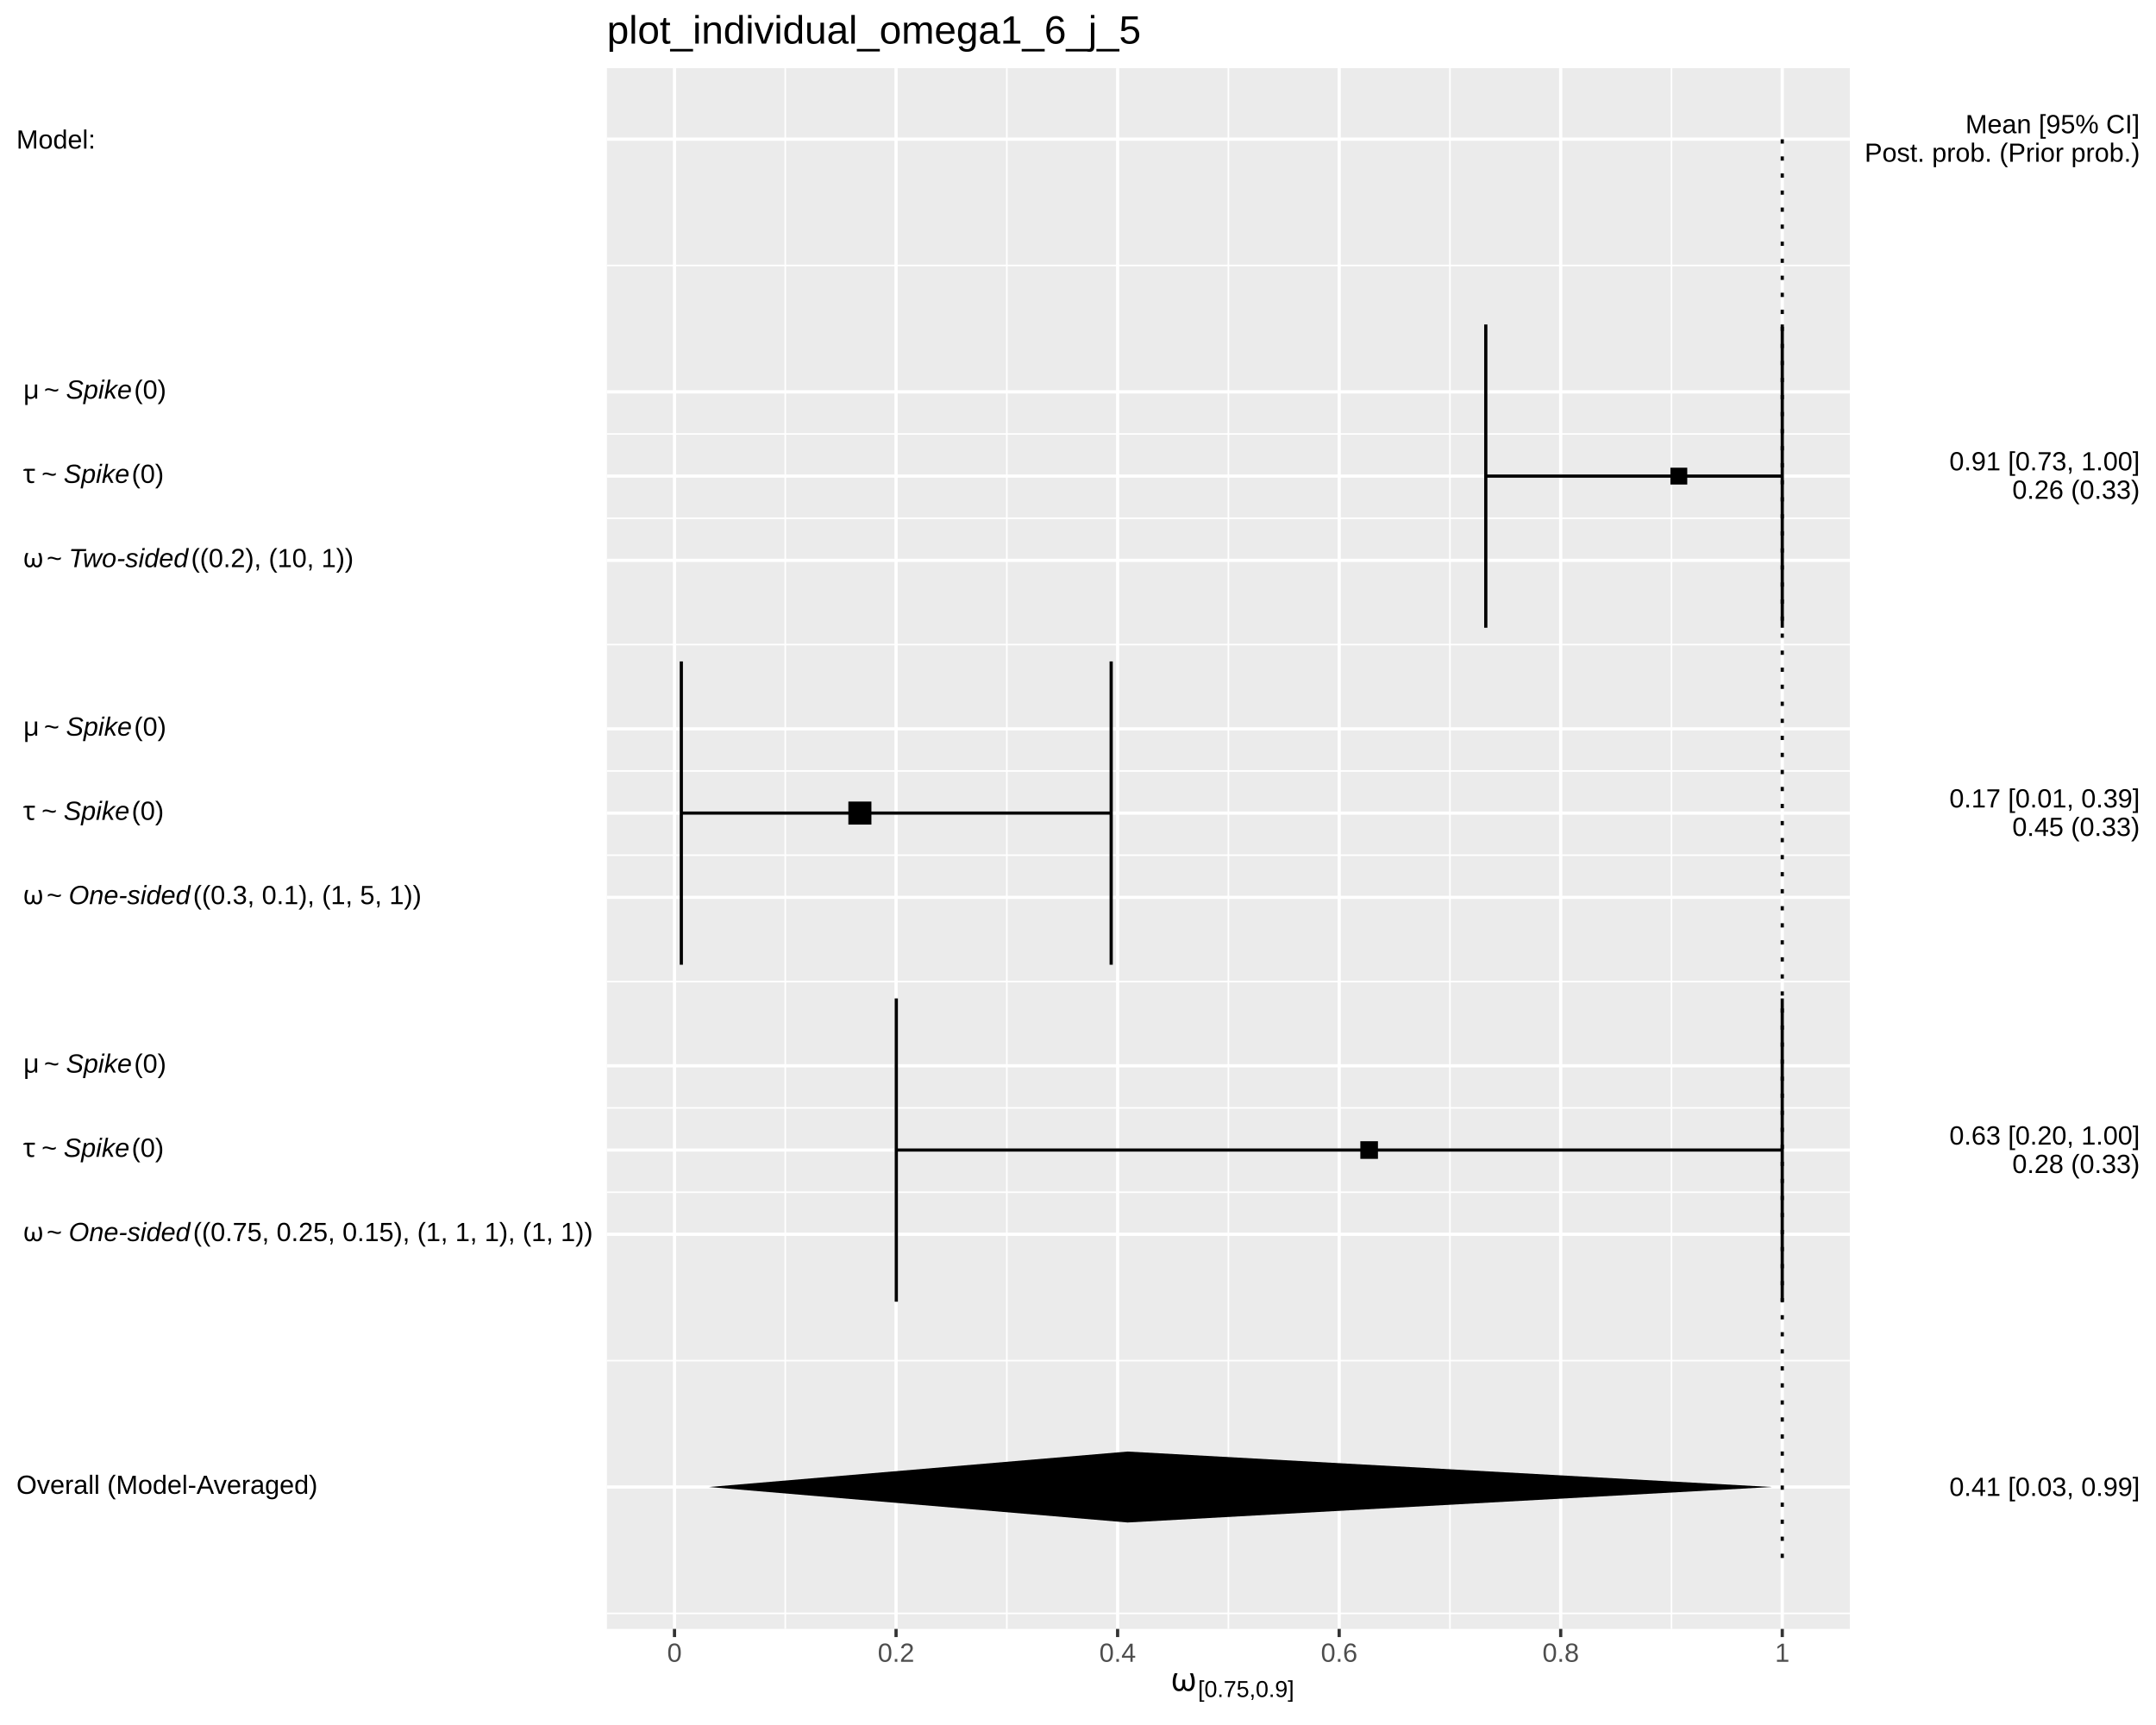
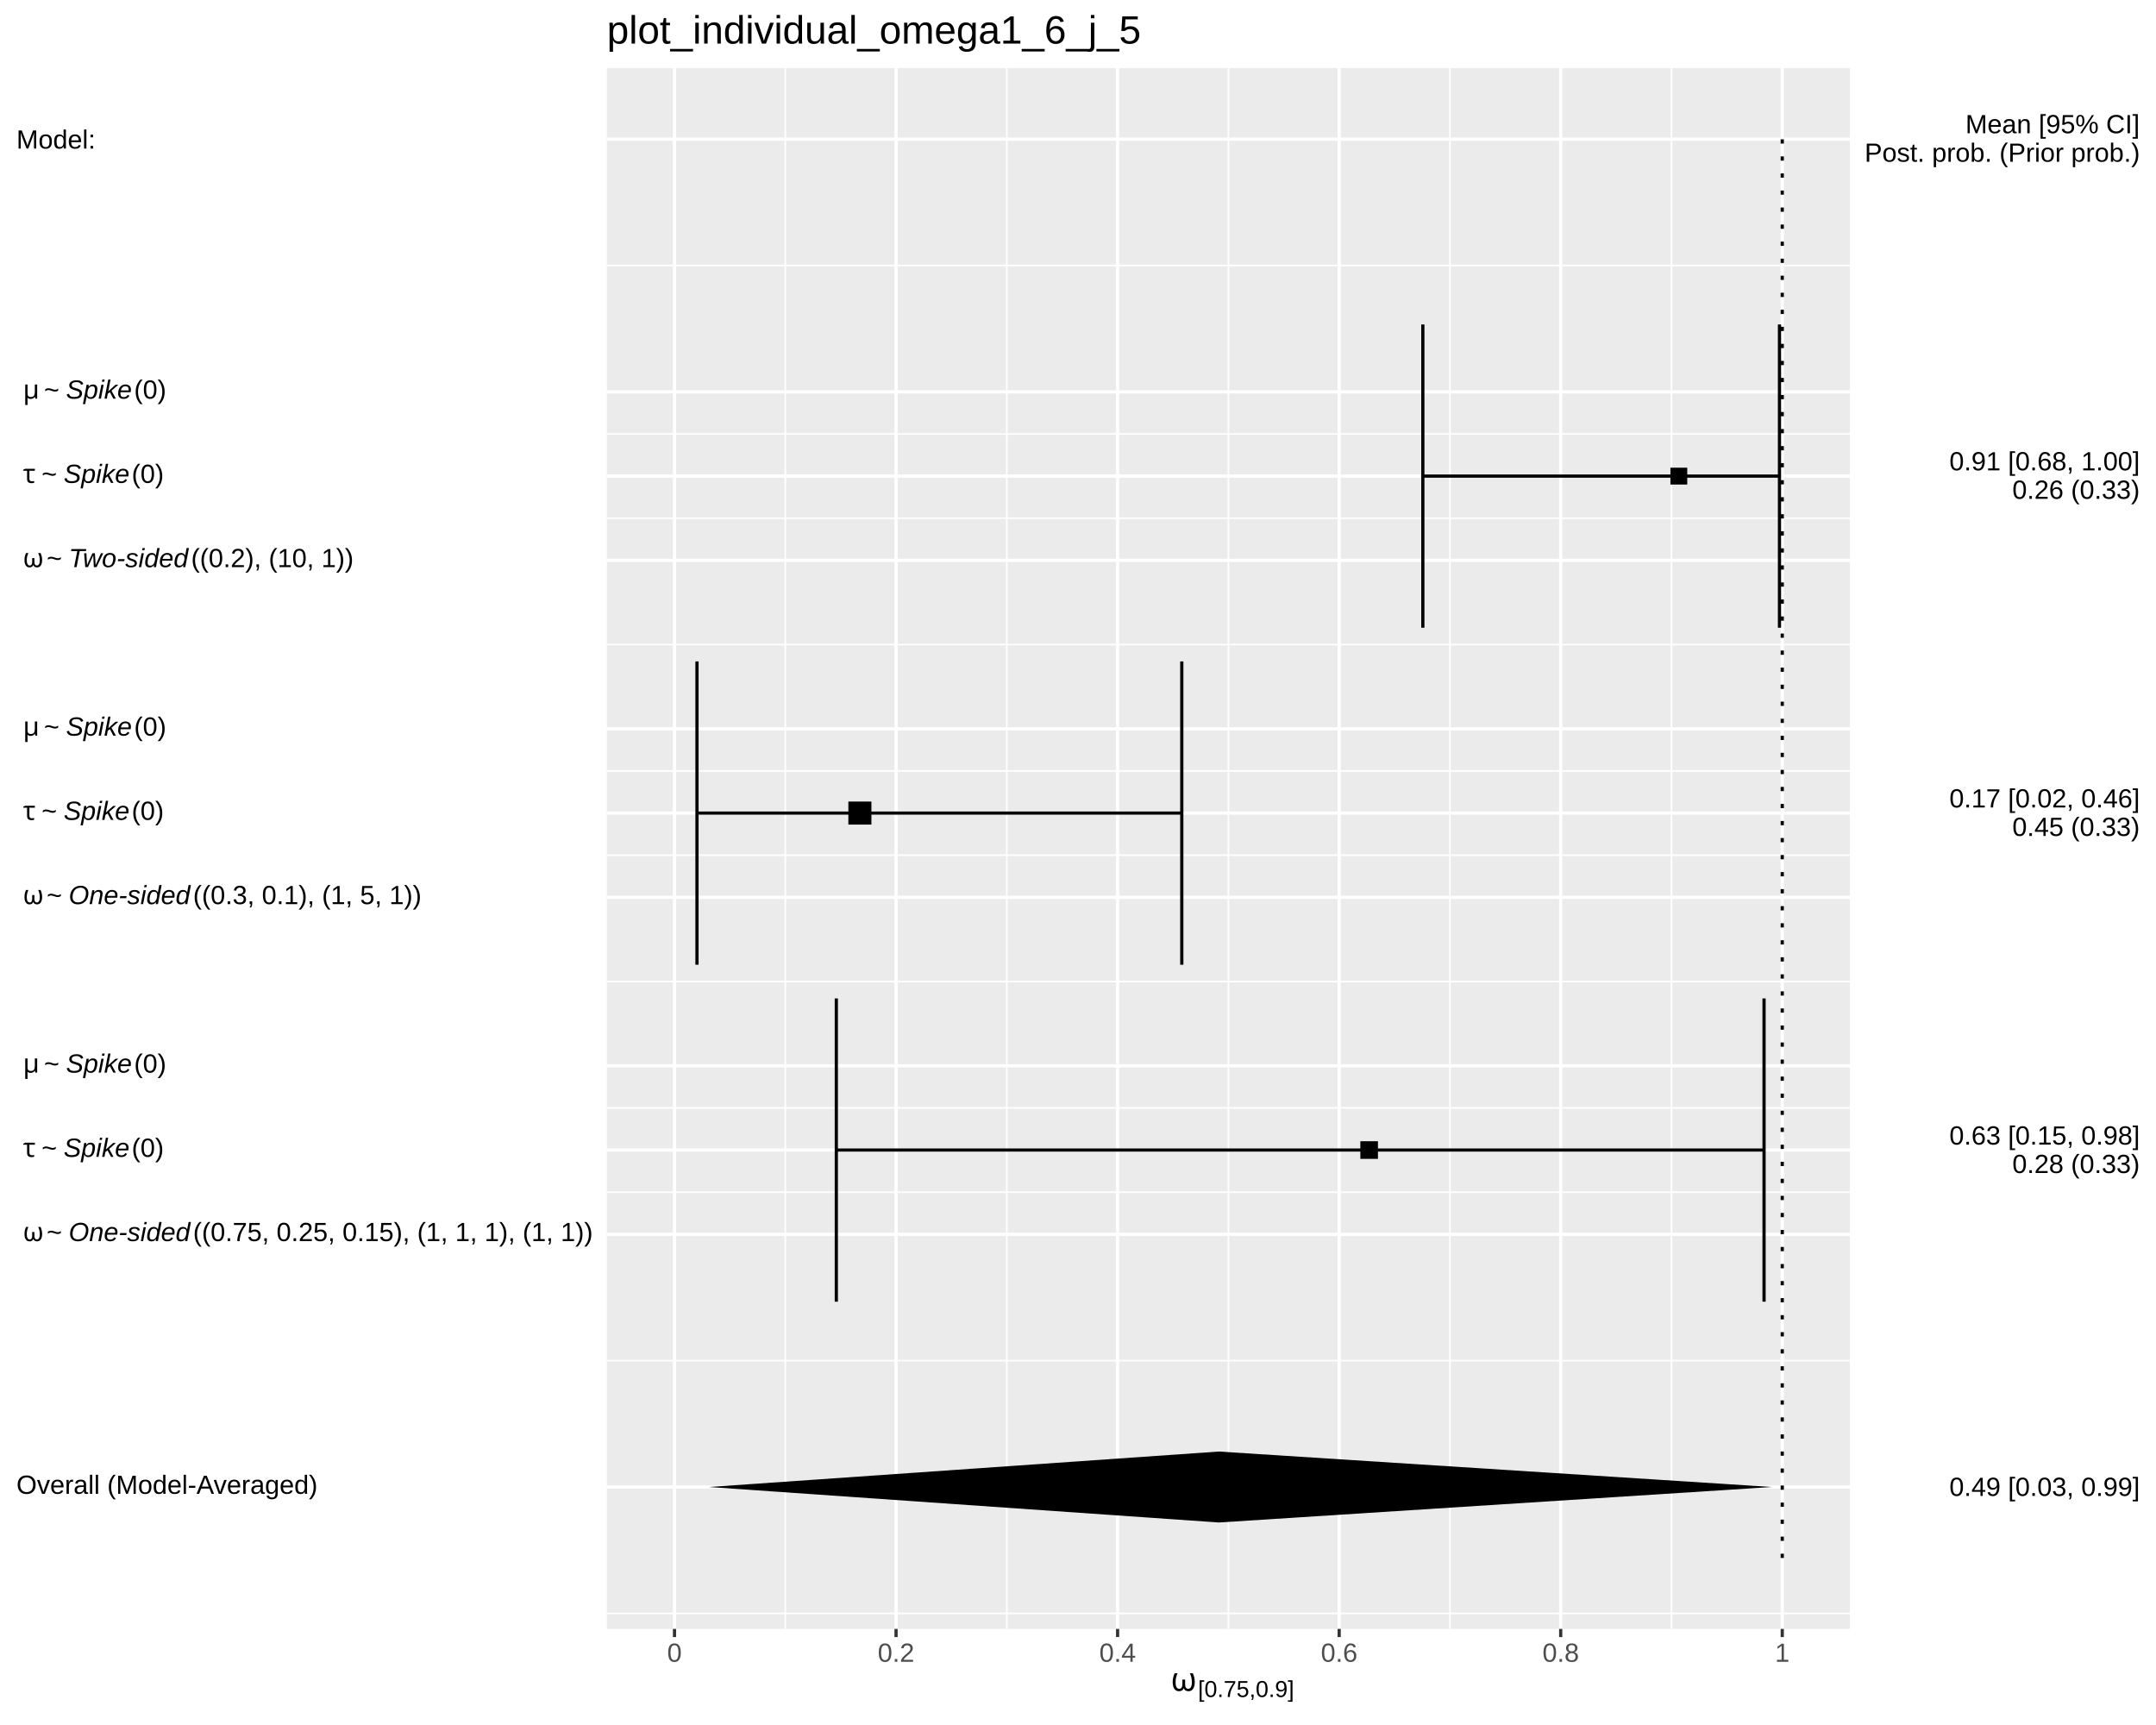
<svg xmlns="http://www.w3.org/2000/svg" viewBox="0 0 720.00 576.00">
  <defs>
    <style type="text/css">
    line, polyline, polygon, path, rect, circle {
      fill: none;
      stroke: #000000;
      stroke-linecap: round;
      stroke-linejoin: round;
      stroke-miterlimit: 10.00;
    }
  </style>
  </defs>
  <rect width="100%" height="100%" style="stroke: none; fill: #FFFFFF;" />
  <rect x="0.00" y="0.00" width="720.00" height="576.00" style="stroke-width: 1.07; stroke: #FFFFFF; fill: #FFFFFF;" />
  <defs>
    <clipPath id="cpMjAyLjY4fDYxNy43Nnw1NDMuOTF8MjIuNzc=">
      <rect x="202.68" y="22.77" width="415.08" height="521.14" />
    </clipPath>
  </defs>
  <rect x="202.68" y="22.77" width="415.08" height="521.14" style="stroke-width: 1.07; stroke: none; fill: #EBEBEB;" clip-path="url(#cpMjAyLjY4fDYxNy43Nnw1NDMuOTF8MjIuNzc=)" />
  <polyline points="202.68,538.73 617.76,538.73 " style="stroke-width: 0.53; stroke: #FFFFFF; stroke-linecap: butt;" clip-path="url(#cpMjAyLjY4fDYxNy43Nnw1NDMuOTF8MjIuNzc=)" />
  <polyline points="202.68,454.34 617.76,454.34 " style="stroke-width: 0.53; stroke: #FFFFFF; stroke-linecap: butt;" clip-path="url(#cpMjAyLjY4fDYxNy43Nnw1NDMuOTF8MjIuNzc=)" />
  <polyline points="202.68,398.08 617.76,398.08 " style="stroke-width: 0.53; stroke: #FFFFFF; stroke-linecap: butt;" clip-path="url(#cpMjAyLjY4fDYxNy43Nnw1NDMuOTF8MjIuNzc=)" />
  <polyline points="202.68,369.95 617.76,369.95 " style="stroke-width: 0.53; stroke: #FFFFFF; stroke-linecap: butt;" clip-path="url(#cpMjAyLjY4fDYxNy43Nnw1NDMuOTF8MjIuNzc=)" />
  <polyline points="202.68,327.76 617.76,327.76 " style="stroke-width: 0.53; stroke: #FFFFFF; stroke-linecap: butt;" clip-path="url(#cpMjAyLjY4fDYxNy43Nnw1NDMuOTF8MjIuNzc=)" />
  <polyline points="202.68,285.56 617.76,285.56 " style="stroke-width: 0.53; stroke: #FFFFFF; stroke-linecap: butt;" clip-path="url(#cpMjAyLjY4fDYxNy43Nnw1NDMuOTF8MjIuNzc=)" />
  <polyline points="202.68,257.43 617.76,257.43 " style="stroke-width: 0.53; stroke: #FFFFFF; stroke-linecap: butt;" clip-path="url(#cpMjAyLjY4fDYxNy43Nnw1NDMuOTF8MjIuNzc=)" />
  <polyline points="202.68,215.24 617.76,215.24 " style="stroke-width: 0.53; stroke: #FFFFFF; stroke-linecap: butt;" clip-path="url(#cpMjAyLjY4fDYxNy43Nnw1NDMuOTF8MjIuNzc=)" />
  <polyline points="202.68,173.04 617.76,173.04 " style="stroke-width: 0.53; stroke: #FFFFFF; stroke-linecap: butt;" clip-path="url(#cpMjAyLjY4fDYxNy43Nnw1NDMuOTF8MjIuNzc=)" />
  <polyline points="202.68,144.91 617.76,144.91 " style="stroke-width: 0.53; stroke: #FFFFFF; stroke-linecap: butt;" clip-path="url(#cpMjAyLjY4fDYxNy43Nnw1NDMuOTF8MjIuNzc=)" />
  <polyline points="202.68,88.65 617.76,88.65 " style="stroke-width: 0.53; stroke: #FFFFFF; stroke-linecap: butt;" clip-path="url(#cpMjAyLjY4fDYxNy43Nnw1NDMuOTF8MjIuNzc=)" />
  <polyline points="262.24,543.91 262.24,22.77 " style="stroke-width: 0.53; stroke: #FFFFFF; stroke-linecap: butt;" clip-path="url(#cpMjAyLjY4fDYxNy43Nnw1NDMuOTF8MjIuNzc=)" />
  <polyline points="336.23,543.91 336.23,22.77 " style="stroke-width: 0.53; stroke: #FFFFFF; stroke-linecap: butt;" clip-path="url(#cpMjAyLjY4fDYxNy43Nnw1NDMuOTF8MjIuNzc=)" />
  <polyline points="410.22,543.91 410.22,22.77 " style="stroke-width: 0.53; stroke: #FFFFFF; stroke-linecap: butt;" clip-path="url(#cpMjAyLjY4fDYxNy43Nnw1NDMuOTF8MjIuNzc=)" />
  <polyline points="484.21,543.91 484.21,22.77 " style="stroke-width: 0.53; stroke: #FFFFFF; stroke-linecap: butt;" clip-path="url(#cpMjAyLjY4fDYxNy43Nnw1NDMuOTF8MjIuNzc=)" />
  <polyline points="558.20,543.91 558.20,22.77 " style="stroke-width: 0.53; stroke: #FFFFFF; stroke-linecap: butt;" clip-path="url(#cpMjAyLjY4fDYxNy43Nnw1NDMuOTF8MjIuNzc=)" />
  <polyline points="202.68,496.53 617.76,496.53 " style="stroke-width: 1.07; stroke: #FFFFFF; stroke-linecap: butt;" clip-path="url(#cpMjAyLjY4fDYxNy43Nnw1NDMuOTF8MjIuNzc=)" />
  <polyline points="202.68,412.14 617.76,412.14 " style="stroke-width: 1.07; stroke: #FFFFFF; stroke-linecap: butt;" clip-path="url(#cpMjAyLjY4fDYxNy43Nnw1NDMuOTF8MjIuNzc=)" />
  <polyline points="202.68,384.01 617.76,384.01 " style="stroke-width: 1.07; stroke: #FFFFFF; stroke-linecap: butt;" clip-path="url(#cpMjAyLjY4fDYxNy43Nnw1NDMuOTF8MjIuNzc=)" />
  <polyline points="202.68,355.88 617.76,355.88 " style="stroke-width: 1.07; stroke: #FFFFFF; stroke-linecap: butt;" clip-path="url(#cpMjAyLjY4fDYxNy43Nnw1NDMuOTF8MjIuNzc=)" />
  <polyline points="202.68,299.63 617.76,299.63 " style="stroke-width: 1.07; stroke: #FFFFFF; stroke-linecap: butt;" clip-path="url(#cpMjAyLjY4fDYxNy43Nnw1NDMuOTF8MjIuNzc=)" />
  <polyline points="202.68,271.50 617.76,271.50 " style="stroke-width: 1.07; stroke: #FFFFFF; stroke-linecap: butt;" clip-path="url(#cpMjAyLjY4fDYxNy43Nnw1NDMuOTF8MjIuNzc=)" />
  <polyline points="202.68,243.37 617.76,243.37 " style="stroke-width: 1.07; stroke: #FFFFFF; stroke-linecap: butt;" clip-path="url(#cpMjAyLjY4fDYxNy43Nnw1NDMuOTF8MjIuNzc=)" />
  <polyline points="202.68,187.11 617.76,187.11 " style="stroke-width: 1.07; stroke: #FFFFFF; stroke-linecap: butt;" clip-path="url(#cpMjAyLjY4fDYxNy43Nnw1NDMuOTF8MjIuNzc=)" />
  <polyline points="202.68,158.98 617.76,158.98 " style="stroke-width: 1.07; stroke: #FFFFFF; stroke-linecap: butt;" clip-path="url(#cpMjAyLjY4fDYxNy43Nnw1NDMuOTF8MjIuNzc=)" />
  <polyline points="202.68,130.85 617.76,130.85 " style="stroke-width: 1.07; stroke: #FFFFFF; stroke-linecap: butt;" clip-path="url(#cpMjAyLjY4fDYxNy43Nnw1NDMuOTF8MjIuNzc=)" />
  <polyline points="202.68,46.46 617.76,46.46 " style="stroke-width: 1.07; stroke: #FFFFFF; stroke-linecap: butt;" clip-path="url(#cpMjAyLjY4fDYxNy43Nnw1NDMuOTF8MjIuNzc=)" />
  <polyline points="225.25,543.91 225.25,22.77 " style="stroke-width: 1.07; stroke: #FFFFFF; stroke-linecap: butt;" clip-path="url(#cpMjAyLjY4fDYxNy43Nnw1NDMuOTF8MjIuNzc=)" />
  <polyline points="299.24,543.91 299.24,22.77 " style="stroke-width: 1.07; stroke: #FFFFFF; stroke-linecap: butt;" clip-path="url(#cpMjAyLjY4fDYxNy43Nnw1NDMuOTF8MjIuNzc=)" />
  <polyline points="373.23,543.91 373.23,22.77 " style="stroke-width: 1.07; stroke: #FFFFFF; stroke-linecap: butt;" clip-path="url(#cpMjAyLjY4fDYxNy43Nnw1NDMuOTF8MjIuNzc=)" />
  <polyline points="447.22,543.91 447.22,22.77 " style="stroke-width: 1.07; stroke: #FFFFFF; stroke-linecap: butt;" clip-path="url(#cpMjAyLjY4fDYxNy43Nnw1NDMuOTF8MjIuNzc=)" />
  <polyline points="521.20,543.91 521.20,22.77 " style="stroke-width: 1.07; stroke: #FFFFFF; stroke-linecap: butt;" clip-path="url(#cpMjAyLjY4fDYxNy43Nnw1NDMuOTF8MjIuNzc=)" />
  <polyline points="595.19,543.91 595.19,22.77 " style="stroke-width: 1.07; stroke: #FFFFFF; stroke-linecap: butt;" clip-path="url(#cpMjAyLjY4fDYxNy43Nnw1NDMuOTF8MjIuNzc=)" />
-   <polyline points="595.19,209.61 595.19,108.34 " style="stroke-width: 1.07; stroke-linecap: butt;" clip-path="url(#cpMjAyLjY4fDYxNy43Nnw1NDMuOTF8MjIuNzc=)" />
-   <polyline points="595.19,158.98 496.18,158.98 " style="stroke-width: 1.07; stroke-linecap: butt;" clip-path="url(#cpMjAyLjY4fDYxNy43Nnw1NDMuOTF8MjIuNzc=)" />
-   <polyline points="496.18,209.61 496.18,108.34 " style="stroke-width: 1.07; stroke-linecap: butt;" clip-path="url(#cpMjAyLjY4fDYxNy43Nnw1NDMuOTF8MjIuNzc=)" />
-   <polyline points="371.08,322.13 371.08,220.86 " style="stroke-width: 1.07; stroke-linecap: butt;" clip-path="url(#cpMjAyLjY4fDYxNy43Nnw1NDMuOTF8MjIuNzc=)" />
-   <polyline points="371.08,271.50 227.53,271.50 " style="stroke-width: 1.07; stroke-linecap: butt;" clip-path="url(#cpMjAyLjY4fDYxNy43Nnw1NDMuOTF8MjIuNzc=)" />
-   <polyline points="227.53,322.13 227.53,220.86 " style="stroke-width: 1.07; stroke-linecap: butt;" clip-path="url(#cpMjAyLjY4fDYxNy43Nnw1NDMuOTF8MjIuNzc=)" />
-   <polyline points="595.18,434.65 595.18,333.38 " style="stroke-width: 1.07; stroke-linecap: butt;" clip-path="url(#cpMjAyLjY4fDYxNy43Nnw1NDMuOTF8MjIuNzc=)" />
-   <polyline points="595.18,384.01 299.32,384.01 " style="stroke-width: 1.07; stroke-linecap: butt;" clip-path="url(#cpMjAyLjY4fDYxNy43Nnw1NDMuOTF8MjIuNzc=)" />
-   <polyline points="299.32,434.65 299.32,333.38 " style="stroke-width: 1.07; stroke-linecap: butt;" clip-path="url(#cpMjAyLjY4fDYxNy43Nnw1NDMuOTF8MjIuNzc=)" />
+   <polyline points="594.26,209.61 594.26,108.34 " style="stroke-width: 1.07; stroke-linecap: butt;" clip-path="url(#cpMjAyLjY4fDYxNy43Nnw1NDMuOTF8MjIuNzc=)" />
+   <polyline points="594.26,158.98 475.16,158.98 " style="stroke-width: 1.07; stroke-linecap: butt;" clip-path="url(#cpMjAyLjY4fDYxNy43Nnw1NDMuOTF8MjIuNzc=)" />
+   <polyline points="475.16,209.61 475.16,108.34 " style="stroke-width: 1.07; stroke-linecap: butt;" clip-path="url(#cpMjAyLjY4fDYxNy43Nnw1NDMuOTF8MjIuNzc=)" />
+   <polyline points="394.66,322.13 394.66,220.86 " style="stroke-width: 1.07; stroke-linecap: butt;" clip-path="url(#cpMjAyLjY4fDYxNy43Nnw1NDMuOTF8MjIuNzc=)" />
+   <polyline points="394.66,271.50 232.76,271.50 " style="stroke-width: 1.07; stroke-linecap: butt;" clip-path="url(#cpMjAyLjY4fDYxNy43Nnw1NDMuOTF8MjIuNzc=)" />
+   <polyline points="232.76,322.13 232.76,220.86 " style="stroke-width: 1.07; stroke-linecap: butt;" clip-path="url(#cpMjAyLjY4fDYxNy43Nnw1NDMuOTF8MjIuNzc=)" />
+   <polyline points="589.11,434.65 589.11,333.38 " style="stroke-width: 1.07; stroke-linecap: butt;" clip-path="url(#cpMjAyLjY4fDYxNy43Nnw1NDMuOTF8MjIuNzc=)" />
+   <polyline points="589.11,384.01 279.29,384.01 " style="stroke-width: 1.07; stroke-linecap: butt;" clip-path="url(#cpMjAyLjY4fDYxNy43Nnw1NDMuOTF8MjIuNzc=)" />
+   <polyline points="279.29,434.65 279.29,333.38 " style="stroke-width: 1.07; stroke-linecap: butt;" clip-path="url(#cpMjAyLjY4fDYxNy43Nnw1NDMuOTF8MjIuNzc=)" />
  <polygon points="557.84,161.79 563.46,161.79 563.46,156.17 557.84,156.17 " style="stroke-width: 0.71; stroke: none; fill: #000000;" clip-path="url(#cpMjAyLjY4fDYxNy43Nnw1NDMuOTF8MjIuNzc=)" />
  <polygon points="283.31,275.34 291.01,275.34 291.01,267.65 283.31,267.65 " style="stroke-width: 0.71; stroke: none; fill: #000000;" clip-path="url(#cpMjAyLjY4fDYxNy43Nnw1NDMuOTF8MjIuNzc=)" />
  <polygon points="454.29,386.96 460.17,386.96 460.17,381.07 454.29,381.07 " style="stroke-width: 0.71; stroke: none; fill: #000000;" clip-path="url(#cpMjAyLjY4fDYxNy43Nnw1NDMuOTF8MjIuNzc=)" />
-   <polygon points="376.56,508.38 236.74,496.53 376.56,484.69 591.75,496.53 " style="stroke-width: 1.07; stroke: none; fill: #000000;" clip-path="url(#cpMjAyLjY4fDYxNy43Nnw1NDMuOTF8MjIuNzc=)" />
+   <polygon points="407.02,508.38 236.74,496.53 407.02,484.69 591.75,496.53 " style="stroke-width: 1.07; stroke: none; fill: #000000;" clip-path="url(#cpMjAyLjY4fDYxNy43Nnw1NDMuOTF8MjIuNzc=)" />
  <polyline points="595.19,520.22 595.19,46.46 " style="stroke-width: 1.07; stroke-dasharray: 1.42,4.27; stroke-linecap: butt;" clip-path="url(#cpMjAyLjY4fDYxNy43Nnw1NDMuOTF8MjIuNzc=)" />
  <defs>
    <clipPath id="cpMC4wMHw3MjAuMDB8NTc2LjAwfDAuMDA=">
      <rect x="0.00" y="0.00" width="720.00" height="576.00" />
    </clipPath>
  </defs>
  <g clip-path="url(#cpMC4wMHw3MjAuMDB8NTc2LjAwfDAuMDA=)">
    <text x="5.48" y="498.81" style="font-size: 8.80px; font-family: Liberation Sans;" textLength="100.52px" lengthAdjust="spacingAndGlyphs">Overall (Model-Averaged)</text>
  </g>
  <g clip-path="url(#cpMC4wMHw3MjAuMDB8NTc2LjAwfDAuMDA=)">
    <text x="5.48" y="414.42" style="font-size: 8.80px; font-family: Symbola;" textLength="2.20px" lengthAdjust="spacingAndGlyphs"> </text>
  </g>
  <g clip-path="url(#cpMC4wMHw3MjAuMDB8NTc2LjAwfDAuMDA=)">
    <text x="7.68" y="414.42" style="font-size: 8.80px; font-family: Symbola;" textLength="5.70px" lengthAdjust="spacingAndGlyphs">ω</text>
  </g>
  <g clip-path="url(#cpMC4wMHw3MjAuMDB8NTc2LjAwfDAuMDA=)">
    <text x="13.39" y="414.42" style="font-size: 8.80px; font-family: Symbola;" textLength="2.20px" lengthAdjust="spacingAndGlyphs"> </text>
  </g>
  <g clip-path="url(#cpMC4wMHw3MjAuMDB8NTc2LjAwfDAuMDA=)">
    <text x="15.59" y="414.42" style="font-size: 8.80px; font-family: Liberation Sans;" textLength="5.14px" lengthAdjust="spacingAndGlyphs">~</text>
  </g>
  <g clip-path="url(#cpMC4wMHw3MjAuMDB8NTc2LjAwfDAuMDA=)">
    <text x="20.73" y="414.42" style="font-size: 8.80px; font-family: Symbola;" textLength="2.20px" lengthAdjust="spacingAndGlyphs"> </text>
  </g>
  <g clip-path="url(#cpMC4wMHw3MjAuMDB8NTc2LjAwfDAuMDA=)">
    <text x="22.93" y="414.42" style="font-size: 8.80px; font-style: italic; font-family: Liberation Sans;" textLength="40.58px" lengthAdjust="spacingAndGlyphs">One-sided</text>
  </g>
  <g clip-path="url(#cpMC4wMHw3MjAuMDB8NTc2LjAwfDAuMDA=)">
    <text x="64.47" y="414.42" style="font-size: 8.80px; font-family: Liberation Sans;" textLength="133.28px" lengthAdjust="spacingAndGlyphs">((0.75, 0.25, 0.15), (1, 1, 1), (1, 1))</text>
  </g>
  <g clip-path="url(#cpMC4wMHw3MjAuMDB8NTc2LjAwfDAuMDA=)">
    <text x="5.48" y="386.29" style="font-size: 8.80px; font-family: Symbola;" textLength="2.20px" lengthAdjust="spacingAndGlyphs"> </text>
  </g>
  <g clip-path="url(#cpMC4wMHw3MjAuMDB8NTc2LjAwfDAuMDA=)">
    <text x="7.68" y="386.29" style="font-size: 8.80px; font-family: Symbola;" textLength="4.02px" lengthAdjust="spacingAndGlyphs">τ</text>
  </g>
  <g clip-path="url(#cpMC4wMHw3MjAuMDB8NTc2LjAwfDAuMDA=)">
    <text x="11.70" y="386.29" style="font-size: 8.80px; font-family: Symbola;" textLength="2.20px" lengthAdjust="spacingAndGlyphs"> </text>
  </g>
  <g clip-path="url(#cpMC4wMHw3MjAuMDB8NTc2LjAwfDAuMDA=)">
    <text x="13.90" y="386.29" style="font-size: 8.80px; font-family: Liberation Sans;" textLength="5.14px" lengthAdjust="spacingAndGlyphs">~</text>
  </g>
  <g clip-path="url(#cpMC4wMHw3MjAuMDB8NTc2LjAwfDAuMDA=)">
    <text x="19.04" y="386.29" style="font-size: 8.80px; font-family: Symbola;" textLength="2.20px" lengthAdjust="spacingAndGlyphs"> </text>
  </g>
  <g clip-path="url(#cpMC4wMHw3MjAuMDB8NTc2LjAwfDAuMDA=)">
    <text x="21.25" y="386.29" style="font-size: 8.80px; font-style: italic; font-family: Liberation Sans;" textLength="22.02px" lengthAdjust="spacingAndGlyphs">Spike</text>
  </g>
  <g clip-path="url(#cpMC4wMHw3MjAuMDB8NTc2LjAwfDAuMDA=)">
    <text x="43.97" y="386.29" style="font-size: 8.80px; font-family: Liberation Sans;" textLength="10.73px" lengthAdjust="spacingAndGlyphs">(0)</text>
  </g>
  <g clip-path="url(#cpMC4wMHw3MjAuMDB8NTc2LjAwfDAuMDA=)">
    <text x="5.48" y="358.16" style="font-size: 8.80px; font-family: Symbola;" textLength="2.20px" lengthAdjust="spacingAndGlyphs"> </text>
  </g>
  <g clip-path="url(#cpMC4wMHw3MjAuMDB8NTc2LjAwfDAuMDA=)">
    <text x="7.68" y="358.16" style="font-size: 8.80px; font-family: Symbola;" textLength="4.81px" lengthAdjust="spacingAndGlyphs">μ</text>
  </g>
  <g clip-path="url(#cpMC4wMHw3MjAuMDB8NTc2LjAwfDAuMDA=)">
    <text x="12.50" y="358.16" style="font-size: 8.80px; font-family: Symbola;" textLength="2.20px" lengthAdjust="spacingAndGlyphs"> </text>
  </g>
  <g clip-path="url(#cpMC4wMHw3MjAuMDB8NTc2LjAwfDAuMDA=)">
    <text x="14.70" y="358.16" style="font-size: 8.80px; font-family: Liberation Sans;" textLength="5.14px" lengthAdjust="spacingAndGlyphs">~</text>
  </g>
  <g clip-path="url(#cpMC4wMHw3MjAuMDB8NTc2LjAwfDAuMDA=)">
    <text x="19.84" y="358.16" style="font-size: 8.80px; font-family: Symbola;" textLength="2.20px" lengthAdjust="spacingAndGlyphs"> </text>
  </g>
  <g clip-path="url(#cpMC4wMHw3MjAuMDB8NTc2LjAwfDAuMDA=)">
    <text x="22.04" y="358.16" style="font-size: 8.80px; font-style: italic; font-family: Liberation Sans;" textLength="22.02px" lengthAdjust="spacingAndGlyphs">Spike</text>
  </g>
  <g clip-path="url(#cpMC4wMHw3MjAuMDB8NTc2LjAwfDAuMDA=)">
    <text x="44.77" y="358.16" style="font-size: 8.80px; font-family: Liberation Sans;" textLength="10.73px" lengthAdjust="spacingAndGlyphs">(0)</text>
  </g>
  <g clip-path="url(#cpMC4wMHw3MjAuMDB8NTc2LjAwfDAuMDA=)">
    <text x="5.48" y="301.90" style="font-size: 8.80px; font-family: Symbola;" textLength="2.20px" lengthAdjust="spacingAndGlyphs"> </text>
  </g>
  <g clip-path="url(#cpMC4wMHw3MjAuMDB8NTc2LjAwfDAuMDA=)">
    <text x="7.68" y="301.90" style="font-size: 8.80px; font-family: Symbola;" textLength="5.70px" lengthAdjust="spacingAndGlyphs">ω</text>
  </g>
  <g clip-path="url(#cpMC4wMHw3MjAuMDB8NTc2LjAwfDAuMDA=)">
    <text x="13.39" y="301.90" style="font-size: 8.80px; font-family: Symbola;" textLength="2.20px" lengthAdjust="spacingAndGlyphs"> </text>
  </g>
  <g clip-path="url(#cpMC4wMHw3MjAuMDB8NTc2LjAwfDAuMDA=)">
    <text x="15.59" y="301.90" style="font-size: 8.80px; font-family: Liberation Sans;" textLength="5.14px" lengthAdjust="spacingAndGlyphs">~</text>
  </g>
  <g clip-path="url(#cpMC4wMHw3MjAuMDB8NTc2LjAwfDAuMDA=)">
    <text x="20.73" y="301.90" style="font-size: 8.80px; font-family: Symbola;" textLength="2.20px" lengthAdjust="spacingAndGlyphs"> </text>
  </g>
  <g clip-path="url(#cpMC4wMHw3MjAuMDB8NTc2LjAwfDAuMDA=)">
    <text x="22.93" y="301.90" style="font-size: 8.80px; font-style: italic; font-family: Liberation Sans;" textLength="40.58px" lengthAdjust="spacingAndGlyphs">One-sided</text>
  </g>
  <g clip-path="url(#cpMC4wMHw3MjAuMDB8NTc2LjAwfDAuMDA=)">
    <text x="64.47" y="301.90" style="font-size: 8.80px; font-family: Liberation Sans;" textLength="76.14px" lengthAdjust="spacingAndGlyphs">((0.3, 0.1), (1, 5, 1))</text>
  </g>
  <g clip-path="url(#cpMC4wMHw3MjAuMDB8NTc2LjAwfDAuMDA=)">
    <text x="5.48" y="273.77" style="font-size: 8.80px; font-family: Symbola;" textLength="2.20px" lengthAdjust="spacingAndGlyphs"> </text>
  </g>
  <g clip-path="url(#cpMC4wMHw3MjAuMDB8NTc2LjAwfDAuMDA=)">
    <text x="7.68" y="273.77" style="font-size: 8.80px; font-family: Symbola;" textLength="4.02px" lengthAdjust="spacingAndGlyphs">τ</text>
  </g>
  <g clip-path="url(#cpMC4wMHw3MjAuMDB8NTc2LjAwfDAuMDA=)">
    <text x="11.70" y="273.77" style="font-size: 8.80px; font-family: Symbola;" textLength="2.20px" lengthAdjust="spacingAndGlyphs"> </text>
  </g>
  <g clip-path="url(#cpMC4wMHw3MjAuMDB8NTc2LjAwfDAuMDA=)">
    <text x="13.90" y="273.77" style="font-size: 8.80px; font-family: Liberation Sans;" textLength="5.14px" lengthAdjust="spacingAndGlyphs">~</text>
  </g>
  <g clip-path="url(#cpMC4wMHw3MjAuMDB8NTc2LjAwfDAuMDA=)">
    <text x="19.04" y="273.77" style="font-size: 8.80px; font-family: Symbola;" textLength="2.20px" lengthAdjust="spacingAndGlyphs"> </text>
  </g>
  <g clip-path="url(#cpMC4wMHw3MjAuMDB8NTc2LjAwfDAuMDA=)">
    <text x="21.25" y="273.77" style="font-size: 8.80px; font-style: italic; font-family: Liberation Sans;" textLength="22.02px" lengthAdjust="spacingAndGlyphs">Spike</text>
  </g>
  <g clip-path="url(#cpMC4wMHw3MjAuMDB8NTc2LjAwfDAuMDA=)">
    <text x="43.97" y="273.77" style="font-size: 8.80px; font-family: Liberation Sans;" textLength="10.73px" lengthAdjust="spacingAndGlyphs">(0)</text>
  </g>
  <g clip-path="url(#cpMC4wMHw3MjAuMDB8NTc2LjAwfDAuMDA=)">
    <text x="5.48" y="245.64" style="font-size: 8.80px; font-family: Symbola;" textLength="2.20px" lengthAdjust="spacingAndGlyphs"> </text>
  </g>
  <g clip-path="url(#cpMC4wMHw3MjAuMDB8NTc2LjAwfDAuMDA=)">
    <text x="7.68" y="245.64" style="font-size: 8.80px; font-family: Symbola;" textLength="4.81px" lengthAdjust="spacingAndGlyphs">μ</text>
  </g>
  <g clip-path="url(#cpMC4wMHw3MjAuMDB8NTc2LjAwfDAuMDA=)">
    <text x="12.50" y="245.64" style="font-size: 8.80px; font-family: Symbola;" textLength="2.20px" lengthAdjust="spacingAndGlyphs"> </text>
  </g>
  <g clip-path="url(#cpMC4wMHw3MjAuMDB8NTc2LjAwfDAuMDA=)">
    <text x="14.70" y="245.64" style="font-size: 8.80px; font-family: Liberation Sans;" textLength="5.14px" lengthAdjust="spacingAndGlyphs">~</text>
  </g>
  <g clip-path="url(#cpMC4wMHw3MjAuMDB8NTc2LjAwfDAuMDA=)">
    <text x="19.84" y="245.64" style="font-size: 8.80px; font-family: Symbola;" textLength="2.20px" lengthAdjust="spacingAndGlyphs"> </text>
  </g>
  <g clip-path="url(#cpMC4wMHw3MjAuMDB8NTc2LjAwfDAuMDA=)">
    <text x="22.04" y="245.64" style="font-size: 8.80px; font-style: italic; font-family: Liberation Sans;" textLength="22.02px" lengthAdjust="spacingAndGlyphs">Spike</text>
  </g>
  <g clip-path="url(#cpMC4wMHw3MjAuMDB8NTc2LjAwfDAuMDA=)">
    <text x="44.77" y="245.64" style="font-size: 8.80px; font-family: Liberation Sans;" textLength="10.73px" lengthAdjust="spacingAndGlyphs">(0)</text>
  </g>
  <g clip-path="url(#cpMC4wMHw3MjAuMDB8NTc2LjAwfDAuMDA=)">
    <text x="5.48" y="189.38" style="font-size: 8.80px; font-family: Symbola;" textLength="2.20px" lengthAdjust="spacingAndGlyphs"> </text>
  </g>
  <g clip-path="url(#cpMC4wMHw3MjAuMDB8NTc2LjAwfDAuMDA=)">
    <text x="7.68" y="189.38" style="font-size: 8.80px; font-family: Symbola;" textLength="5.70px" lengthAdjust="spacingAndGlyphs">ω</text>
  </g>
  <g clip-path="url(#cpMC4wMHw3MjAuMDB8NTc2LjAwfDAuMDA=)">
    <text x="13.39" y="189.38" style="font-size: 8.80px; font-family: Symbola;" textLength="2.20px" lengthAdjust="spacingAndGlyphs"> </text>
  </g>
  <g clip-path="url(#cpMC4wMHw3MjAuMDB8NTc2LjAwfDAuMDA=)">
    <text x="15.59" y="189.38" style="font-size: 8.80px; font-family: Liberation Sans;" textLength="5.14px" lengthAdjust="spacingAndGlyphs">~</text>
  </g>
  <g clip-path="url(#cpMC4wMHw3MjAuMDB8NTc2LjAwfDAuMDA=)">
    <text x="20.73" y="189.38" style="font-size: 8.80px; font-family: Symbola;" textLength="2.20px" lengthAdjust="spacingAndGlyphs"> </text>
  </g>
  <g clip-path="url(#cpMC4wMHw3MjAuMDB8NTc2LjAwfDAuMDA=)">
    <text x="22.93" y="189.38" style="font-size: 8.80px; font-style: italic; font-family: Liberation Sans;" textLength="39.92px" lengthAdjust="spacingAndGlyphs">Two-sided</text>
  </g>
  <g clip-path="url(#cpMC4wMHw3MjAuMDB8NTc2LjAwfDAuMDA=)">
    <text x="63.81" y="189.38" style="font-size: 8.80px; font-family: Liberation Sans;" textLength="54.17px" lengthAdjust="spacingAndGlyphs">((0.2), (10, 1))</text>
  </g>
  <g clip-path="url(#cpMC4wMHw3MjAuMDB8NTc2LjAwfDAuMDA=)">
    <text x="5.48" y="161.25" style="font-size: 8.80px; font-family: Symbola;" textLength="2.20px" lengthAdjust="spacingAndGlyphs"> </text>
  </g>
  <g clip-path="url(#cpMC4wMHw3MjAuMDB8NTc2LjAwfDAuMDA=)">
    <text x="7.68" y="161.25" style="font-size: 8.80px; font-family: Symbola;" textLength="4.02px" lengthAdjust="spacingAndGlyphs">τ</text>
  </g>
  <g clip-path="url(#cpMC4wMHw3MjAuMDB8NTc2LjAwfDAuMDA=)">
    <text x="11.70" y="161.25" style="font-size: 8.80px; font-family: Symbola;" textLength="2.20px" lengthAdjust="spacingAndGlyphs"> </text>
  </g>
  <g clip-path="url(#cpMC4wMHw3MjAuMDB8NTc2LjAwfDAuMDA=)">
    <text x="13.90" y="161.25" style="font-size: 8.80px; font-family: Liberation Sans;" textLength="5.14px" lengthAdjust="spacingAndGlyphs">~</text>
  </g>
  <g clip-path="url(#cpMC4wMHw3MjAuMDB8NTc2LjAwfDAuMDA=)">
    <text x="19.04" y="161.25" style="font-size: 8.80px; font-family: Symbola;" textLength="2.20px" lengthAdjust="spacingAndGlyphs"> </text>
  </g>
  <g clip-path="url(#cpMC4wMHw3MjAuMDB8NTc2LjAwfDAuMDA=)">
    <text x="21.25" y="161.25" style="font-size: 8.80px; font-style: italic; font-family: Liberation Sans;" textLength="22.02px" lengthAdjust="spacingAndGlyphs">Spike</text>
  </g>
  <g clip-path="url(#cpMC4wMHw3MjAuMDB8NTc2LjAwfDAuMDA=)">
    <text x="43.97" y="161.25" style="font-size: 8.80px; font-family: Liberation Sans;" textLength="10.73px" lengthAdjust="spacingAndGlyphs">(0)</text>
  </g>
  <g clip-path="url(#cpMC4wMHw3MjAuMDB8NTc2LjAwfDAuMDA=)">
    <text x="5.48" y="133.12" style="font-size: 8.80px; font-family: Symbola;" textLength="2.20px" lengthAdjust="spacingAndGlyphs"> </text>
  </g>
  <g clip-path="url(#cpMC4wMHw3MjAuMDB8NTc2LjAwfDAuMDA=)">
    <text x="7.68" y="133.12" style="font-size: 8.80px; font-family: Symbola;" textLength="4.81px" lengthAdjust="spacingAndGlyphs">μ</text>
  </g>
  <g clip-path="url(#cpMC4wMHw3MjAuMDB8NTc2LjAwfDAuMDA=)">
    <text x="12.50" y="133.12" style="font-size: 8.80px; font-family: Symbola;" textLength="2.20px" lengthAdjust="spacingAndGlyphs"> </text>
  </g>
  <g clip-path="url(#cpMC4wMHw3MjAuMDB8NTc2LjAwfDAuMDA=)">
    <text x="14.70" y="133.12" style="font-size: 8.80px; font-family: Liberation Sans;" textLength="5.14px" lengthAdjust="spacingAndGlyphs">~</text>
  </g>
  <g clip-path="url(#cpMC4wMHw3MjAuMDB8NTc2LjAwfDAuMDA=)">
    <text x="19.84" y="133.12" style="font-size: 8.80px; font-family: Symbola;" textLength="2.20px" lengthAdjust="spacingAndGlyphs"> </text>
  </g>
  <g clip-path="url(#cpMC4wMHw3MjAuMDB8NTc2LjAwfDAuMDA=)">
    <text x="22.04" y="133.12" style="font-size: 8.80px; font-style: italic; font-family: Liberation Sans;" textLength="22.02px" lengthAdjust="spacingAndGlyphs">Spike</text>
  </g>
  <g clip-path="url(#cpMC4wMHw3MjAuMDB8NTc2LjAwfDAuMDA=)">
    <text x="44.77" y="133.12" style="font-size: 8.80px; font-family: Liberation Sans;" textLength="10.73px" lengthAdjust="spacingAndGlyphs">(0)</text>
  </g>
  <g clip-path="url(#cpMC4wMHw3MjAuMDB8NTc2LjAwfDAuMDA=)">
    <text x="5.48" y="49.61" style="font-size: 8.80px; font-family: Liberation Sans;" textLength="26.39px" lengthAdjust="spacingAndGlyphs">Model:</text>
  </g>
  <g clip-path="url(#cpMC4wMHw3MjAuMDB8NTc2LjAwfDAuMDA=)">
-     <text x="651.00" y="499.51" style="font-size: 8.80px; font-family: Liberation Sans;" textLength="63.52px" lengthAdjust="spacingAndGlyphs">0.41 [0.03, 0.99]</text>
-   </g>
-   <g clip-path="url(#cpMC4wMHw3MjAuMDB8NTc2LjAwfDAuMDA=)">
-     <text x="651.00" y="382.19" style="font-size: 8.80px; font-family: Liberation Sans;" textLength="63.52px" lengthAdjust="spacingAndGlyphs">0.63 [0.20, 1.00]</text>
+     <text x="651.00" y="499.51" style="font-size: 8.80px; font-family: Liberation Sans;" textLength="63.52px" lengthAdjust="spacingAndGlyphs">0.49 [0.03, 0.99]</text>
+   </g>
+   <g clip-path="url(#cpMC4wMHw3MjAuMDB8NTc2LjAwfDAuMDA=)">
+     <text x="651.00" y="382.19" style="font-size: 8.80px; font-family: Liberation Sans;" textLength="63.52px" lengthAdjust="spacingAndGlyphs">0.63 [0.15, 0.98]</text>
  </g>
  <g clip-path="url(#cpMC4wMHw3MjAuMDB8NTc2LjAwfDAuMDA=)">
    <text x="672.02" y="391.69" style="font-size: 8.80px; font-family: Liberation Sans;" textLength="42.50px" lengthAdjust="spacingAndGlyphs">0.28 (0.33)</text>
  </g>
  <g clip-path="url(#cpMC4wMHw3MjAuMDB8NTc2LjAwfDAuMDA=)">
-     <text x="651.00" y="269.63" style="font-size: 8.80px; font-family: Liberation Sans;" textLength="63.52px" lengthAdjust="spacingAndGlyphs">0.17 [0.01, 0.39]</text>
+     <text x="651.00" y="269.63" style="font-size: 8.80px; font-family: Liberation Sans;" textLength="63.52px" lengthAdjust="spacingAndGlyphs">0.17 [0.02, 0.46]</text>
  </g>
  <g clip-path="url(#cpMC4wMHw3MjAuMDB8NTc2LjAwfDAuMDA=)">
    <text x="672.02" y="279.13" style="font-size: 8.80px; font-family: Liberation Sans;" textLength="42.50px" lengthAdjust="spacingAndGlyphs">0.45 (0.33)</text>
  </g>
  <g clip-path="url(#cpMC4wMHw3MjAuMDB8NTc2LjAwfDAuMDA=)">
-     <text x="651.00" y="157.06" style="font-size: 8.80px; font-family: Liberation Sans;" textLength="63.52px" lengthAdjust="spacingAndGlyphs">0.91 [0.73, 1.00]</text>
+     <text x="651.00" y="157.06" style="font-size: 8.80px; font-family: Liberation Sans;" textLength="63.52px" lengthAdjust="spacingAndGlyphs">0.91 [0.68, 1.00]</text>
  </g>
  <g clip-path="url(#cpMC4wMHw3MjAuMDB8NTc2LjAwfDAuMDA=)">
    <text x="672.02" y="166.56" style="font-size: 8.80px; font-family: Liberation Sans;" textLength="42.50px" lengthAdjust="spacingAndGlyphs">0.26 (0.33)</text>
  </g>
  <g clip-path="url(#cpMC4wMHw3MjAuMDB8NTc2LjAwfDAuMDA=)">
    <text x="656.36" y="44.49" style="font-size: 8.80px; font-family: Liberation Sans;" textLength="58.16px" lengthAdjust="spacingAndGlyphs">Mean [95% CI]</text>
  </g>
  <g clip-path="url(#cpMC4wMHw3MjAuMDB8NTc2LjAwfDAuMDA=)">
    <text x="622.69" y="54.00" style="font-size: 8.80px; font-family: Liberation Sans;" textLength="91.83px" lengthAdjust="spacingAndGlyphs">Post. prob. (Prior prob.)</text>
  </g>
  <polyline points="225.25,546.65 225.25,543.91 " style="stroke-width: 1.07; stroke: #333333; stroke-linecap: butt;" clip-path="url(#cpMC4wMHw3MjAuMDB8NTc2LjAwfDAuMDA=)" />
  <polyline points="299.24,546.65 299.24,543.91 " style="stroke-width: 1.07; stroke: #333333; stroke-linecap: butt;" clip-path="url(#cpMC4wMHw3MjAuMDB8NTc2LjAwfDAuMDA=)" />
  <polyline points="373.23,546.65 373.23,543.91 " style="stroke-width: 1.07; stroke: #333333; stroke-linecap: butt;" clip-path="url(#cpMC4wMHw3MjAuMDB8NTc2LjAwfDAuMDA=)" />
  <polyline points="447.22,546.65 447.22,543.91 " style="stroke-width: 1.07; stroke: #333333; stroke-linecap: butt;" clip-path="url(#cpMC4wMHw3MjAuMDB8NTc2LjAwfDAuMDA=)" />
  <polyline points="521.20,546.65 521.20,543.91 " style="stroke-width: 1.07; stroke: #333333; stroke-linecap: butt;" clip-path="url(#cpMC4wMHw3MjAuMDB8NTc2LjAwfDAuMDA=)" />
  <polyline points="595.19,546.65 595.19,543.91 " style="stroke-width: 1.07; stroke: #333333; stroke-linecap: butt;" clip-path="url(#cpMC4wMHw3MjAuMDB8NTc2LjAwfDAuMDA=)" />
  <g clip-path="url(#cpMC4wMHw3MjAuMDB8NTc2LjAwfDAuMDA=)">
    <text x="222.80" y="554.89" style="font-size: 8.80px; fill: #4D4D4D; font-family: Liberation Sans;" textLength="4.89px" lengthAdjust="spacingAndGlyphs">0</text>
  </g>
  <g clip-path="url(#cpMC4wMHw3MjAuMDB8NTc2LjAwfDAuMDA=)">
    <text x="293.13" y="554.89" style="font-size: 8.80px; fill: #4D4D4D; font-family: Liberation Sans;" textLength="12.22px" lengthAdjust="spacingAndGlyphs">0.2</text>
  </g>
  <g clip-path="url(#cpMC4wMHw3MjAuMDB8NTc2LjAwfDAuMDA=)">
    <text x="367.12" y="554.89" style="font-size: 8.80px; fill: #4D4D4D; font-family: Liberation Sans;" textLength="12.22px" lengthAdjust="spacingAndGlyphs">0.4</text>
  </g>
  <g clip-path="url(#cpMC4wMHw3MjAuMDB8NTc2LjAwfDAuMDA=)">
    <text x="441.11" y="554.89" style="font-size: 8.80px; fill: #4D4D4D; font-family: Liberation Sans;" textLength="12.22px" lengthAdjust="spacingAndGlyphs">0.6</text>
  </g>
  <g clip-path="url(#cpMC4wMHw3MjAuMDB8NTc2LjAwfDAuMDA=)">
    <text x="515.10" y="554.89" style="font-size: 8.80px; fill: #4D4D4D; font-family: Liberation Sans;" textLength="12.22px" lengthAdjust="spacingAndGlyphs">0.8</text>
  </g>
  <g clip-path="url(#cpMC4wMHw3MjAuMDB8NTc2LjAwfDAuMDA=)">
    <text x="592.75" y="554.89" style="font-size: 8.80px; fill: #4D4D4D; font-family: Liberation Sans;" textLength="4.89px" lengthAdjust="spacingAndGlyphs">1</text>
  </g>
  <g clip-path="url(#cpMC4wMHw3MjAuMDB8NTc2LjAwfDAuMDA=)">
    <text x="388.26" y="564.61" style="font-size: 11.00px; font-family: Symbola;" textLength="2.75px" lengthAdjust="spacingAndGlyphs"> </text>
  </g>
  <g clip-path="url(#cpMC4wMHw3MjAuMDB8NTc2LjAwfDAuMDA=)">
    <text x="391.01" y="564.61" style="font-size: 11.00px; font-family: Symbola;" textLength="7.14px" lengthAdjust="spacingAndGlyphs">ω</text>
  </g>
  <g clip-path="url(#cpMC4wMHw3MjAuMDB8NTc2LjAwfDAuMDA=)">
    <text x="398.15" y="566.65" style="font-size: 7.70px; font-family: Symbola;" textLength="1.92px" lengthAdjust="spacingAndGlyphs"> </text>
  </g>
  <g clip-path="url(#cpMC4wMHw3MjAuMDB8NTc2LjAwfDAuMDA=)">
    <text x="400.07" y="566.65" style="font-size: 7.70px; font-family: Liberation Sans;" textLength="32.11px" lengthAdjust="spacingAndGlyphs">[0.75,0.9]</text>
  </g>
  <g clip-path="url(#cpMC4wMHw3MjAuMDB8NTc2LjAwfDAuMDA=)">
    <text x="202.68" y="14.56" style="font-size: 13.20px; font-family: Liberation Sans;" textLength="178.09px" lengthAdjust="spacingAndGlyphs">plot_individual_omega1_6_j_5</text>
  </g>
</svg>
